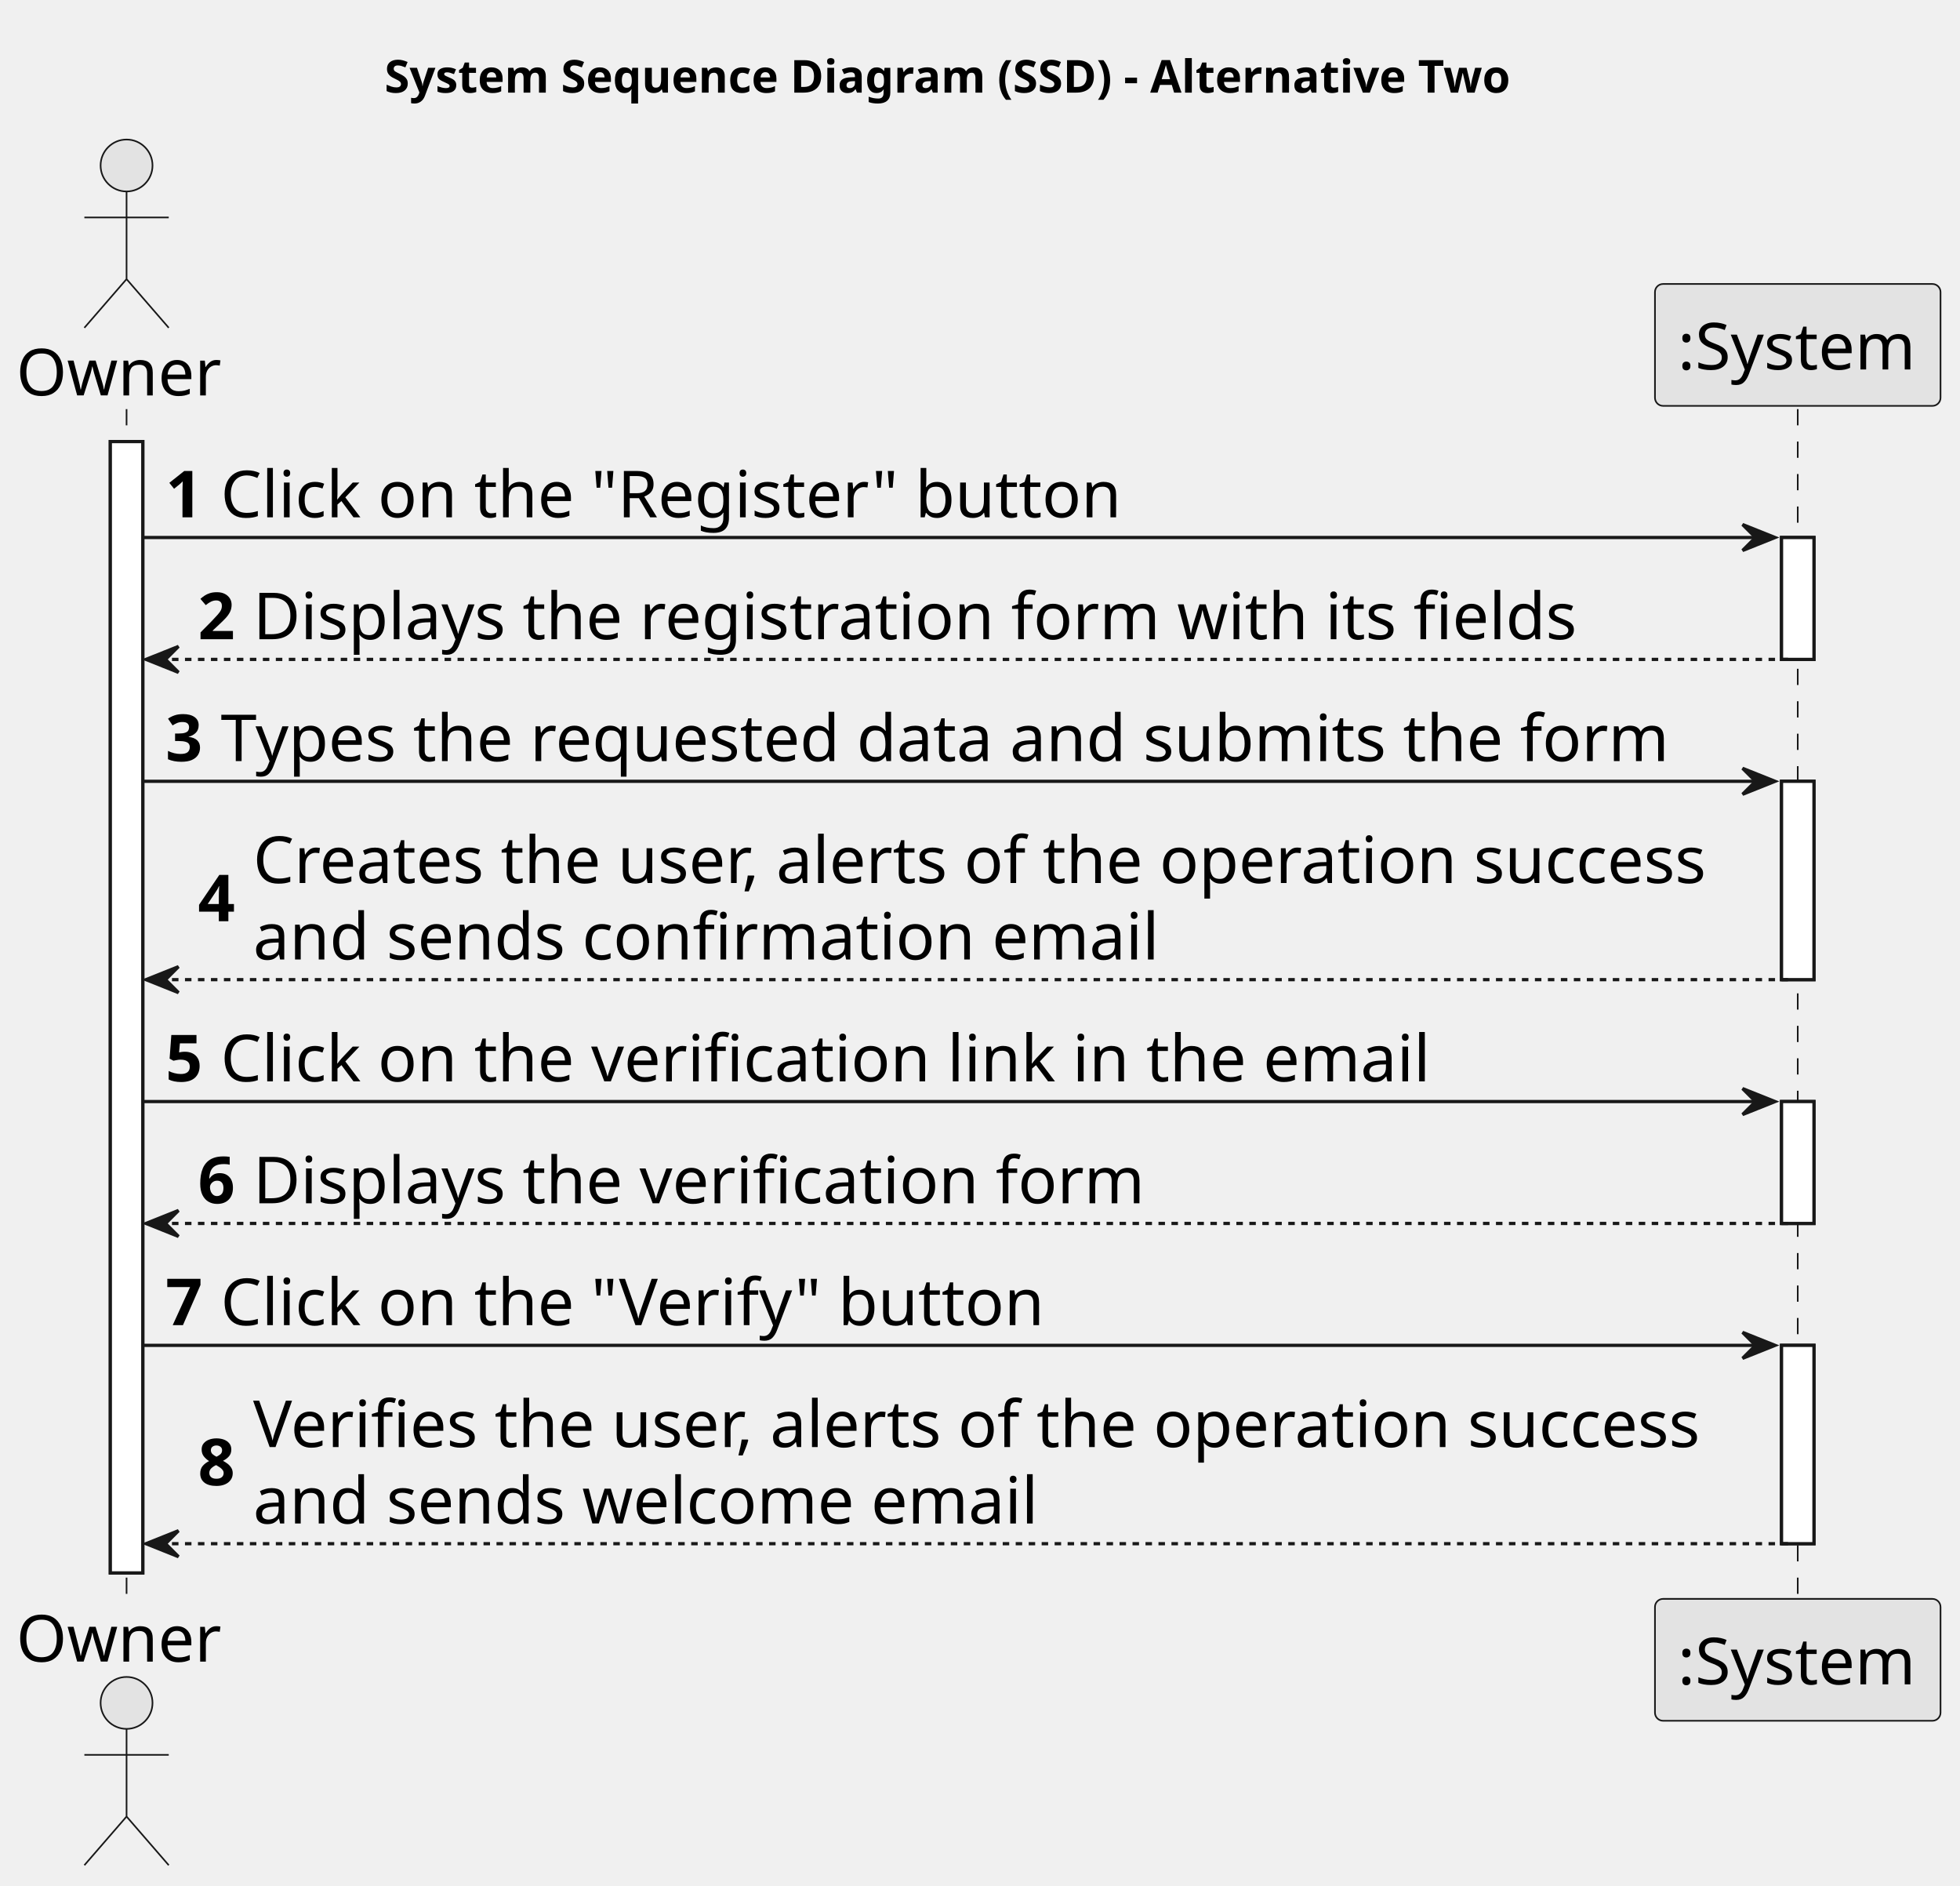
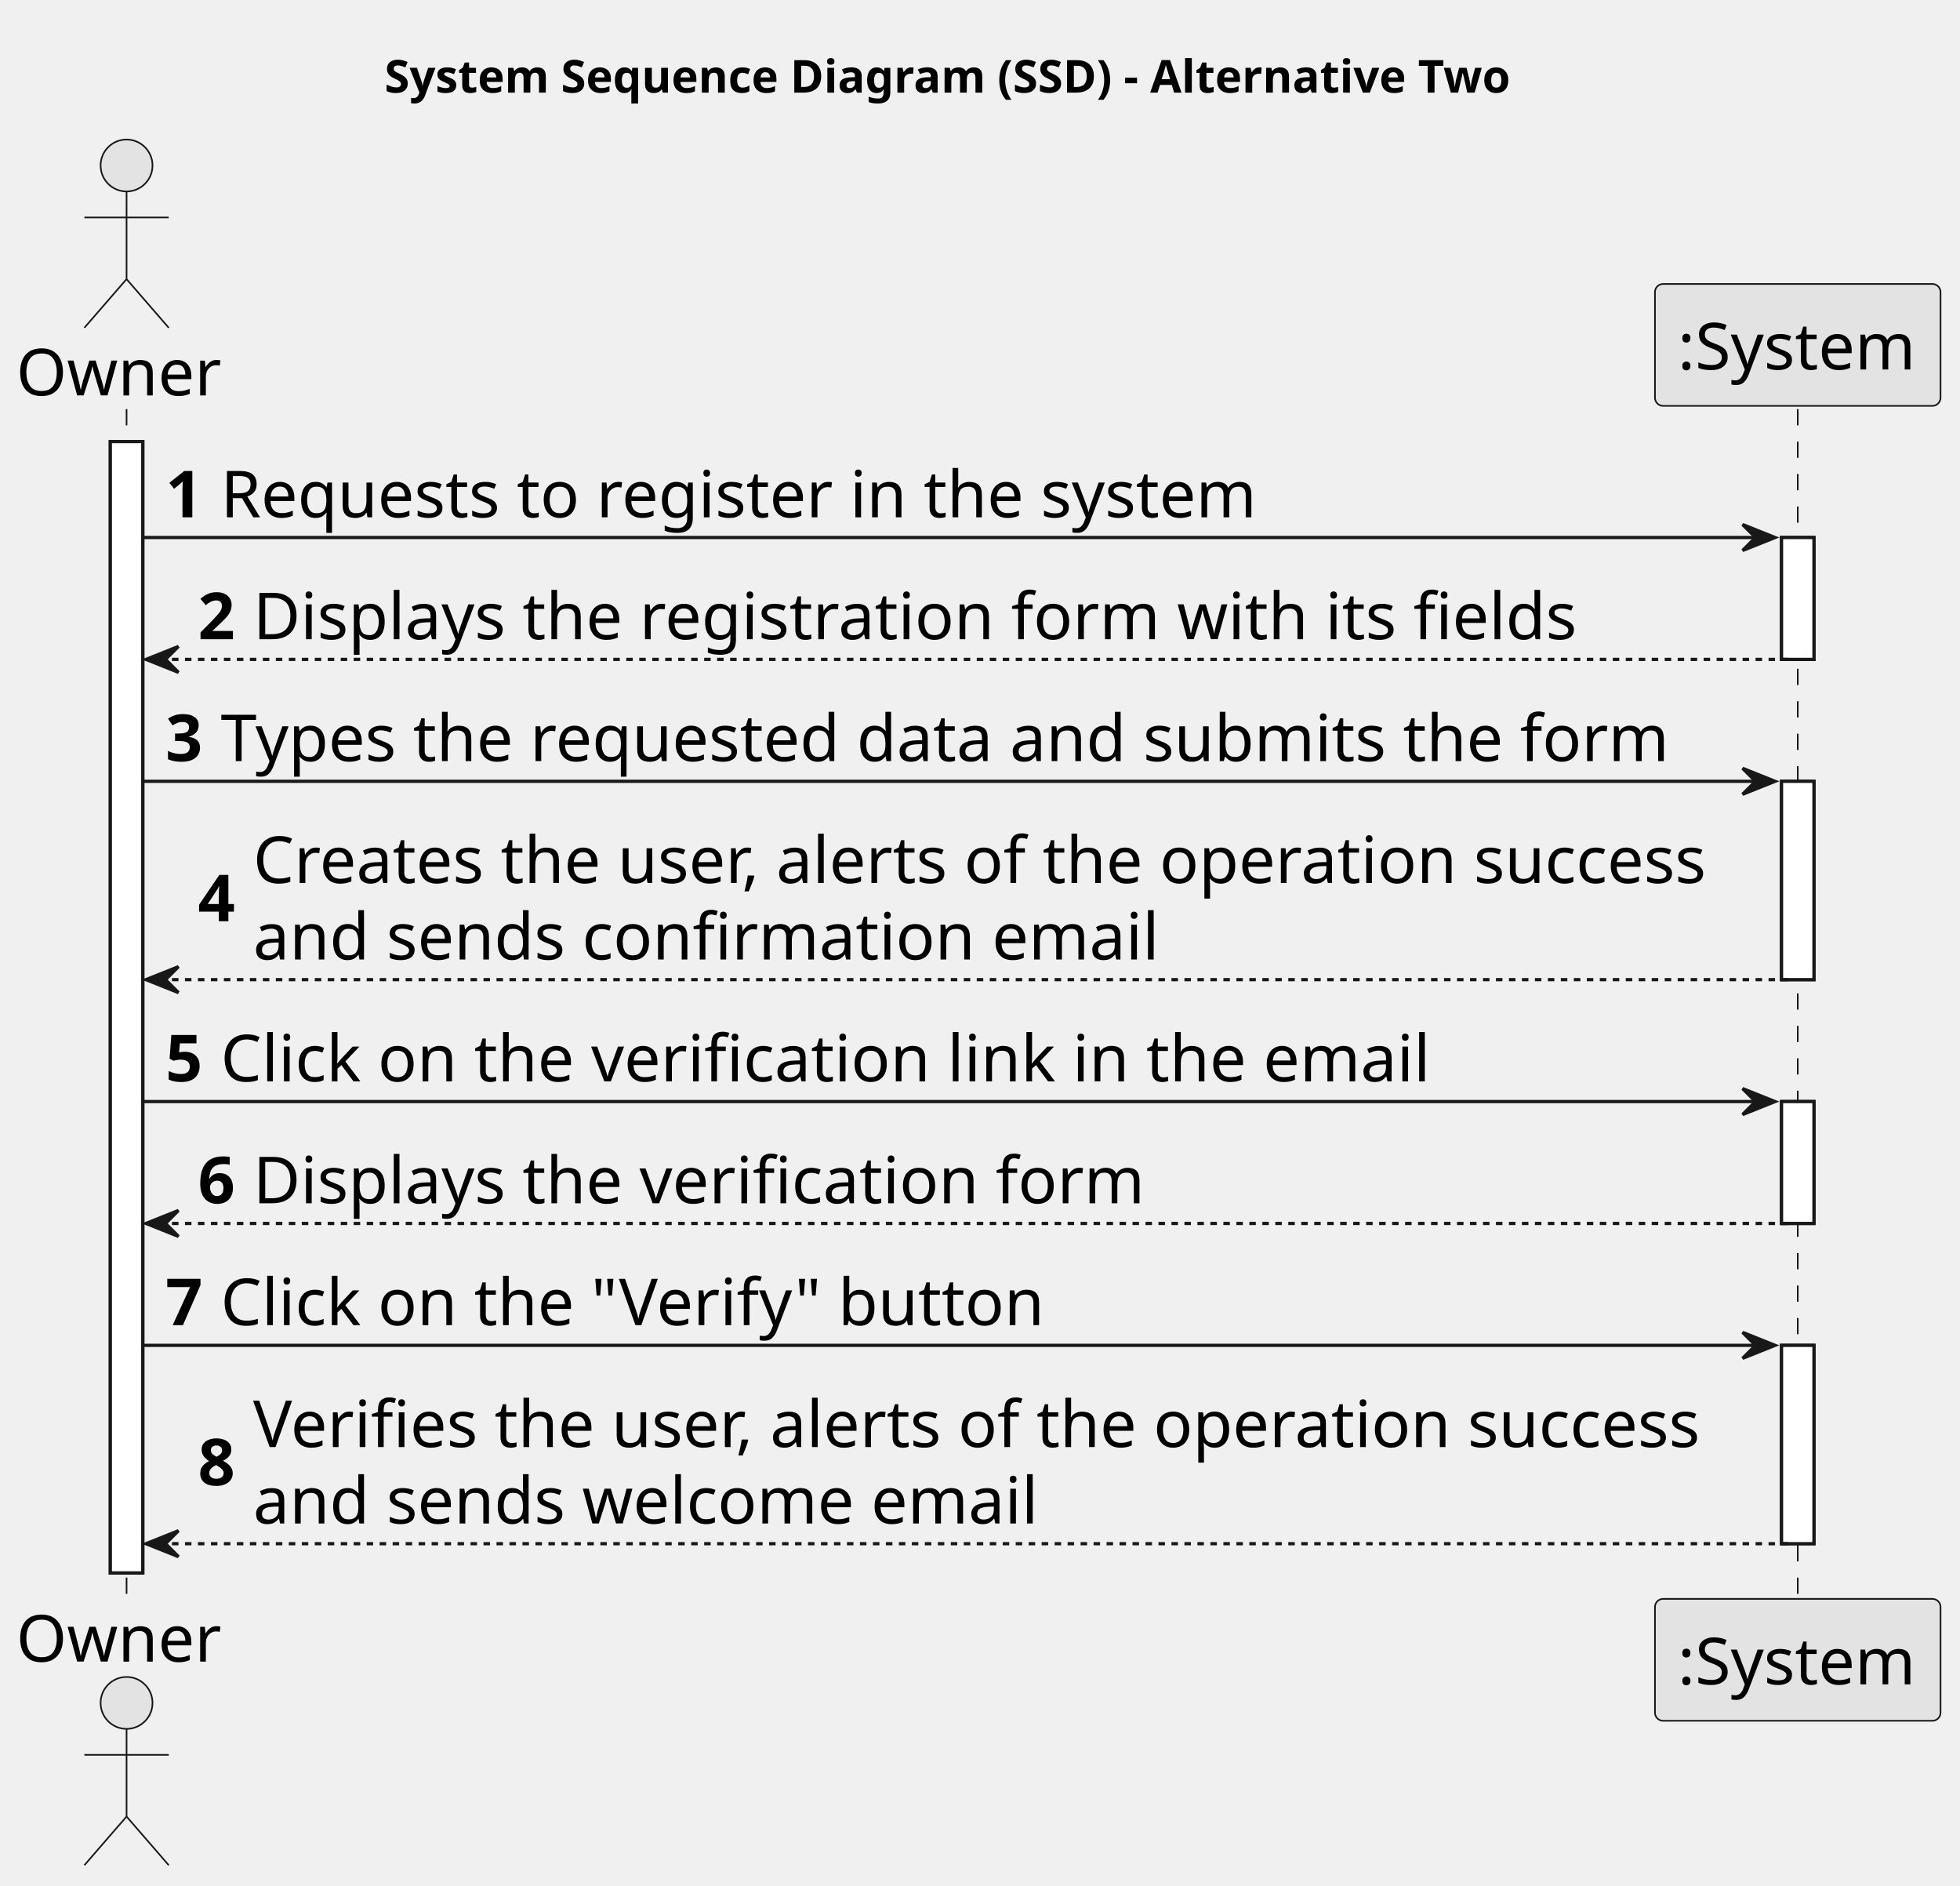
<svg xmlns="http://www.w3.org/2000/svg" contentStyleType="text/css" height="581px" preserveAspectRatio="none" style="width:604px;height:581px;background:#FFFFFF;" version="1.1" viewBox="0 0 604 581" width="604px" zoomAndPan="magnify">
  <defs />
  <g>
    <text fill="#000000" font-family="sans-serif" font-size="14" font-weight="bold" lengthAdjust="spacing" textLength="365" x="118.5" y="28.535">System Sequence Diagram (SSD) - Alternative Two</text>
    <rect fill="#FFFFFF" height="348.547" style="stroke:#181818;stroke-width:1.0;" width="10" x="34" y="136.043" />
    <rect fill="#FFFFFF" height="37.555" style="stroke:#181818;stroke-width:1.0;" width="10" x="549" y="165.598" />
    <rect fill="#FFFFFF" height="61.109" style="stroke:#181818;stroke-width:1.0;" width="10" x="549" y="240.707" />
    <rect fill="#FFFFFF" height="37.555" style="stroke:#181818;stroke-width:1.0;" width="10" x="549" y="339.371" />
    <rect fill="#FFFFFF" height="61.109" style="stroke:#181818;stroke-width:1.0;" width="10" x="549" y="414.481" />
    <line style="stroke:#181818;stroke-width:0.5;stroke-dasharray:5.0,5.0;" x1="39" x2="39" y1="126.043" y2="493.59" />
    <line style="stroke:#181818;stroke-width:0.5;stroke-dasharray:5.0,5.0;" x1="554" x2="554" y1="126.043" y2="493.59" />
    <text fill="#000000" font-family="sans-serif" font-size="20" lengthAdjust="spacing" textLength="62" x="5" y="121.824">Owner</text>
    <ellipse cx="39" cy="50.988" fill="#E3E3E3" rx="8" ry="8" style="stroke:#181818;stroke-width:0.5;" />
    <path d="M39,58.988 L39,85.988 M26,66.988 L52,66.988 M39,85.988 L26,100.988 M39,85.988 L52,100.988 " fill="none" style="stroke:#181818;stroke-width:0.5;" />
    <text fill="#000000" font-family="sans-serif" font-size="20" lengthAdjust="spacing" textLength="62" x="5" y="511.926">Owner</text>
    <ellipse cx="39" cy="524.644" fill="#E3E3E3" rx="8" ry="8" style="stroke:#181818;stroke-width:0.5;" />
    <path d="M39,532.644 L39,559.644 M26,540.644 L52,540.644 M39,559.644 L26,574.644 M39,559.644 L52,574.644 " fill="none" style="stroke:#181818;stroke-width:0.5;" />
    <rect fill="#E3E3E3" height="37.555" rx="2.5" ry="2.5" style="stroke:#181818;stroke-width:0.5;" width="88" x="510" y="87.488" />
    <text fill="#000000" font-family="sans-serif" font-size="20" lengthAdjust="spacing" textLength="74" x="517" y="113.824">:System</text>
    <rect fill="#E3E3E3" height="37.555" rx="2.5" ry="2.5" style="stroke:#181818;stroke-width:0.5;" width="88" x="510" y="492.59" />
    <text fill="#000000" font-family="sans-serif" font-size="20" lengthAdjust="spacing" textLength="74" x="517" y="518.926">:System</text>
    <rect fill="#FFFFFF" height="348.547" style="stroke:#181818;stroke-width:1.0;" width="10" x="34" y="136.043" />
    <rect fill="#FFFFFF" height="37.555" style="stroke:#181818;stroke-width:1.0;" width="10" x="549" y="165.598" />
    <rect fill="#FFFFFF" height="61.109" style="stroke:#181818;stroke-width:1.0;" width="10" x="549" y="240.707" />
    <rect fill="#FFFFFF" height="37.555" style="stroke:#181818;stroke-width:1.0;" width="10" x="549" y="339.371" />
    <rect fill="#FFFFFF" height="61.109" style="stroke:#181818;stroke-width:1.0;" width="10" x="549" y="414.481" />
    <polygon fill="#181818" points="537,161.598,547,165.598,537,169.598,541,165.598" style="stroke:#181818;stroke-width:1.0;" />
    <line style="stroke:#181818;stroke-width:1.0;" x1="44" x2="543" y1="165.598" y2="165.598" />
    <text fill="#000000" font-family="sans-serif" font-size="20" font-weight="bold" lengthAdjust="spacing" textLength="13" x="51" y="159.379">1</text>
-     <text fill="#000000" font-family="sans-serif" font-size="20" lengthAdjust="spacing" textLength="281" x="68" y="159.379">Click on the "Register" button</text>
+     <text fill="#000000" font-family="sans-serif" font-size="20" lengthAdjust="spacing" textLength="324" x="68" y="159.379">Requests to register in the system</text>
    <polygon fill="#181818" points="55,199.152,45,203.152,55,207.152,51,203.152" style="stroke:#181818;stroke-width:1.0;" />
    <line style="stroke:#181818;stroke-width:1.0;stroke-dasharray:2.0,2.0;" x1="49" x2="553" y1="203.152" y2="203.152" />
    <text fill="#000000" font-family="sans-serif" font-size="20" font-weight="bold" lengthAdjust="spacing" textLength="13" x="61" y="196.934">2</text>
    <text fill="#000000" font-family="sans-serif" font-size="20" lengthAdjust="spacing" textLength="419" x="78" y="196.934">Displays the registration form with its fields</text>
    <polygon fill="#181818" points="537,236.707,547,240.707,537,244.707,541,240.707" style="stroke:#181818;stroke-width:1.0;" />
    <line style="stroke:#181818;stroke-width:1.0;" x1="44" x2="543" y1="240.707" y2="240.707" />
    <text fill="#000000" font-family="sans-serif" font-size="20" font-weight="bold" lengthAdjust="spacing" textLength="13" x="51" y="234.488">3</text>
    <text fill="#000000" font-family="sans-serif" font-size="20" lengthAdjust="spacing" textLength="456" x="68" y="234.488">Types the requested data and submits the form</text>
    <polygon fill="#181818" points="55,297.816,45,301.816,55,305.816,51,301.816" style="stroke:#181818;stroke-width:1.0;" />
    <line style="stroke:#181818;stroke-width:1.0;stroke-dasharray:2.0,2.0;" x1="49" x2="553" y1="301.816" y2="301.816" />
    <text fill="#000000" font-family="sans-serif" font-size="20" font-weight="bold" lengthAdjust="spacing" textLength="13" x="61" y="283.82">4</text>
    <text fill="#000000" font-family="sans-serif" font-size="20" lengthAdjust="spacing" textLength="458" x="78" y="272.043">Creates the user, alerts of the operation success</text>
    <text fill="#000000" font-family="sans-serif" font-size="20" lengthAdjust="spacing" textLength="285" x="78" y="295.598">and sends confirmation email</text>
    <polygon fill="#181818" points="537,335.371,547,339.371,537,343.371,541,339.371" style="stroke:#181818;stroke-width:1.0;" />
    <line style="stroke:#181818;stroke-width:1.0;" x1="44" x2="543" y1="339.371" y2="339.371" />
    <text fill="#000000" font-family="sans-serif" font-size="20" font-weight="bold" lengthAdjust="spacing" textLength="13" x="51" y="333.152">5</text>
    <text fill="#000000" font-family="sans-serif" font-size="20" lengthAdjust="spacing" textLength="387" x="68" y="333.152">Click on the verification link in the email</text>
    <polygon fill="#181818" points="55,372.926,45,376.926,55,380.926,51,376.926" style="stroke:#181818;stroke-width:1.0;" />
    <line style="stroke:#181818;stroke-width:1.0;stroke-dasharray:2.0,2.0;" x1="49" x2="553" y1="376.926" y2="376.926" />
    <text fill="#000000" font-family="sans-serif" font-size="20" font-weight="bold" lengthAdjust="spacing" textLength="13" x="61" y="370.707">6</text>
    <text fill="#000000" font-family="sans-serif" font-size="20" lengthAdjust="spacing" textLength="281" x="78" y="370.707">Displays the verification form</text>
    <polygon fill="#181818" points="537,410.481,547,414.481,537,418.481,541,414.481" style="stroke:#181818;stroke-width:1.0;" />
    <line style="stroke:#181818;stroke-width:1.0;" x1="44" x2="543" y1="414.481" y2="414.481" />
    <text fill="#000000" font-family="sans-serif" font-size="20" font-weight="bold" lengthAdjust="spacing" textLength="13" x="51" y="408.262">7</text>
    <text fill="#000000" font-family="sans-serif" font-size="20" lengthAdjust="spacing" textLength="258" x="68" y="408.262">Click on the "Verify" button</text>
    <polygon fill="#181818" points="55,471.59,45,475.59,55,479.59,51,475.59" style="stroke:#181818;stroke-width:1.0;" />
    <line style="stroke:#181818;stroke-width:1.0;stroke-dasharray:2.0,2.0;" x1="49" x2="553" y1="475.59" y2="475.59" />
    <text fill="#000000" font-family="sans-serif" font-size="20" font-weight="bold" lengthAdjust="spacing" textLength="13" x="61" y="457.594">8</text>
    <text fill="#000000" font-family="sans-serif" font-size="20" lengthAdjust="spacing" textLength="458" x="78" y="445.816">Verifies the user, alerts of the operation success</text>
    <text fill="#000000" font-family="sans-serif" font-size="20" lengthAdjust="spacing" textLength="247" x="78" y="469.371">and sends welcome email</text>
  </g>
</svg>
